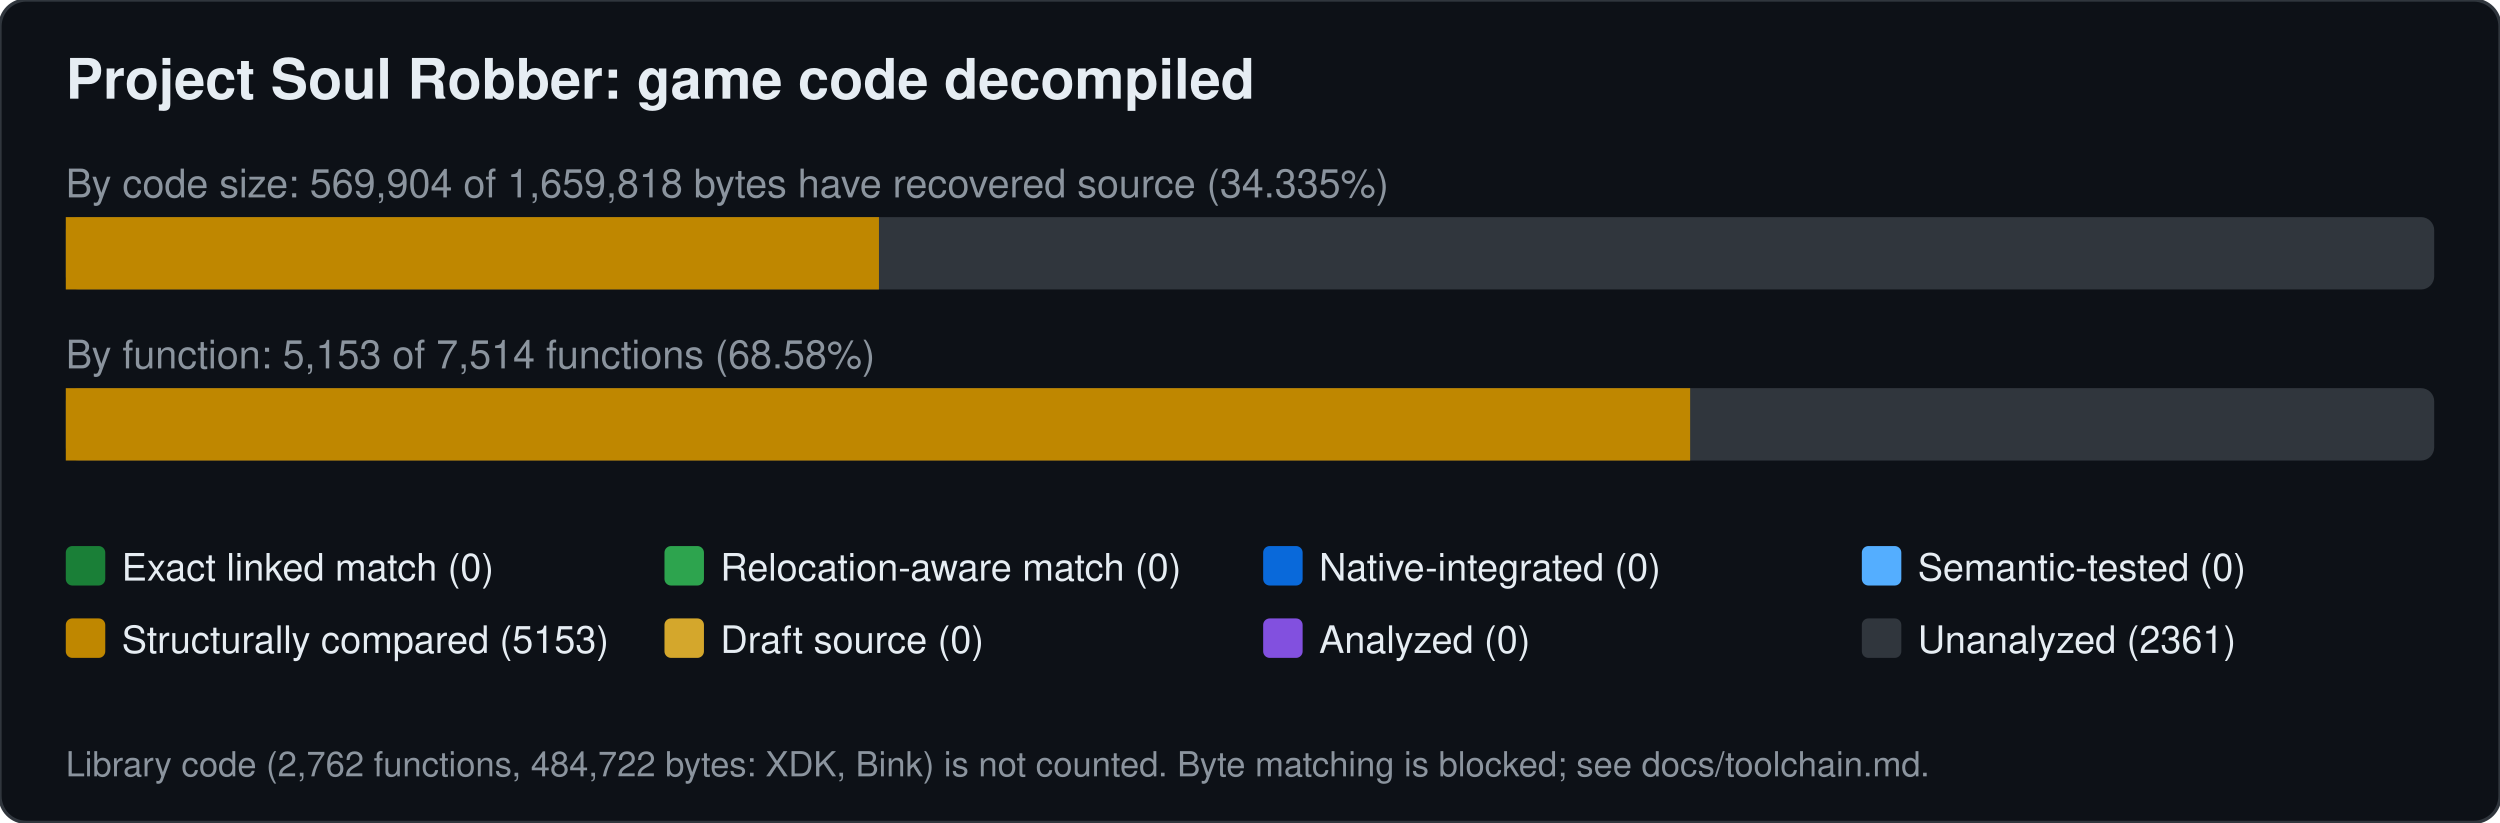
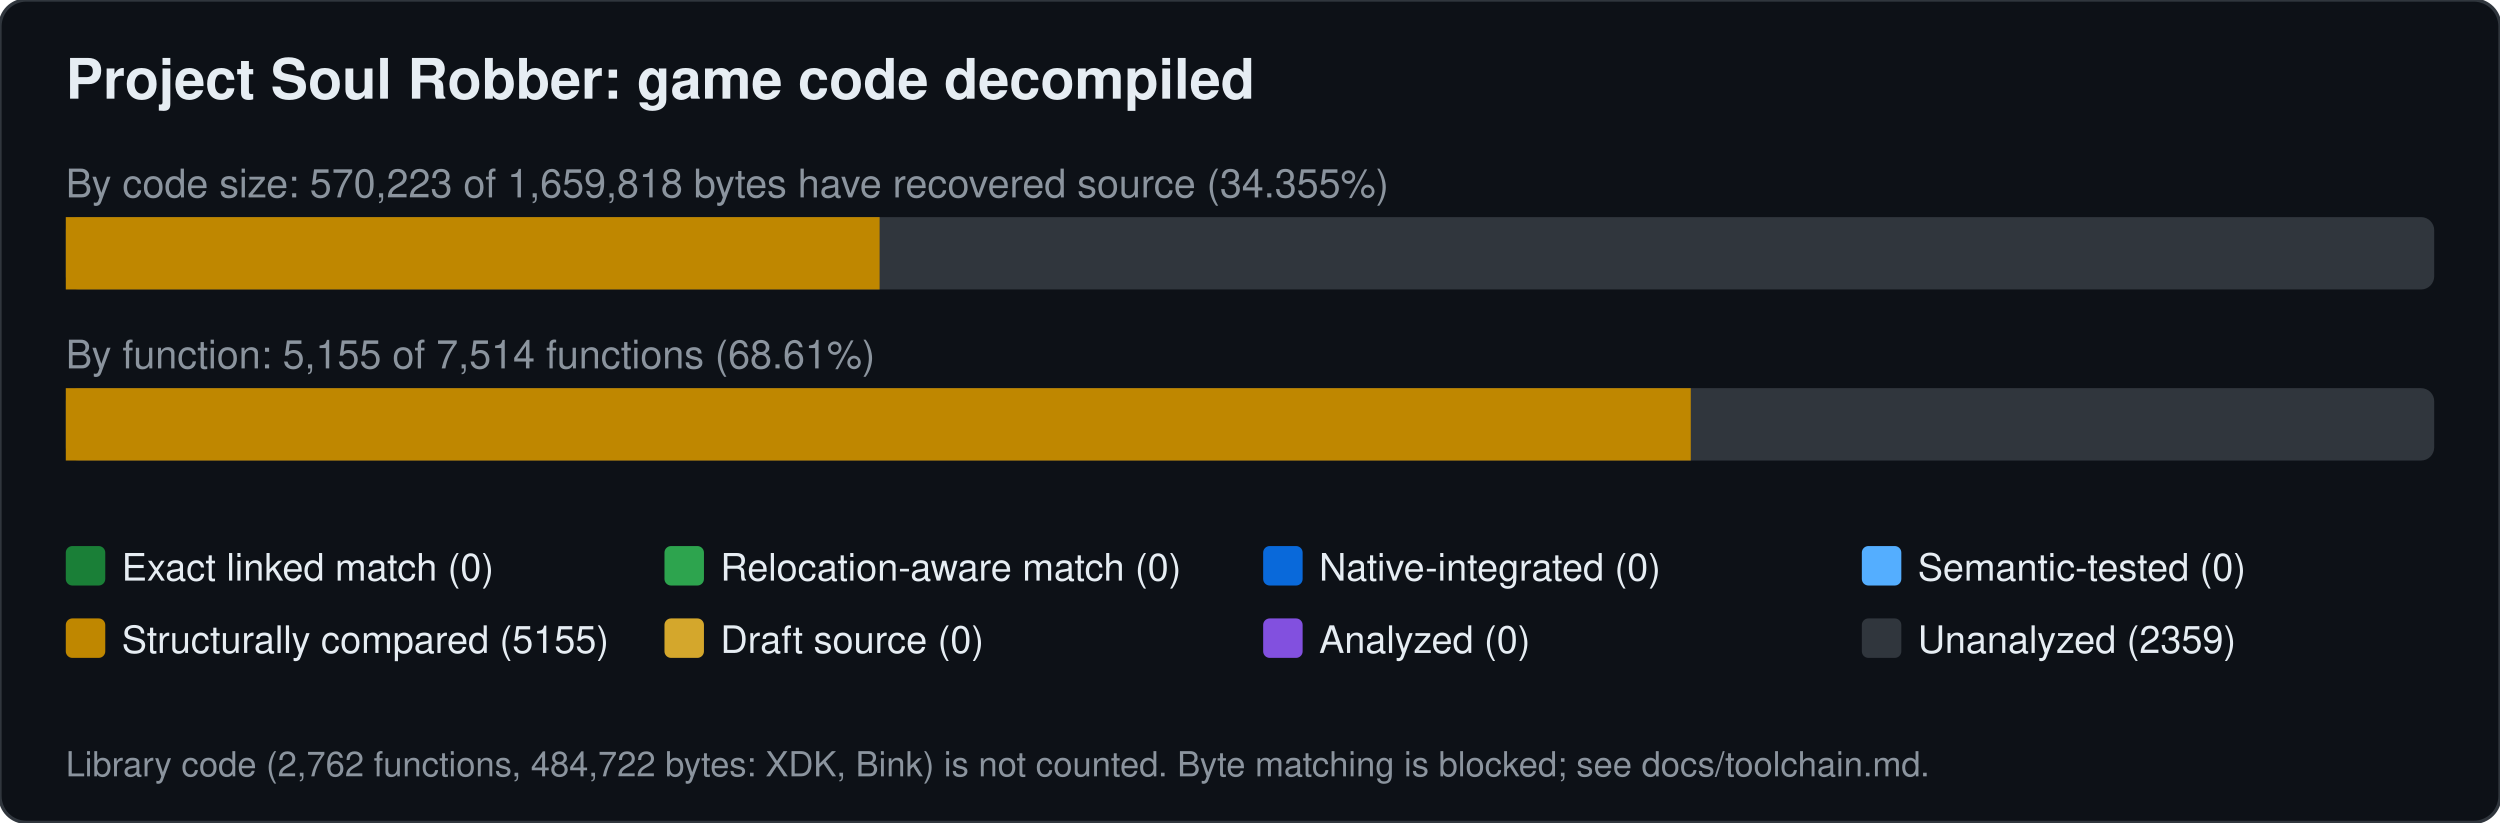
<svg xmlns="http://www.w3.org/2000/svg" width="760" height="250" viewBox="0 0 760 250" font-family="Segoe UI,Helvetica,Arial,sans-serif">
  <rect width="760" height="250" rx="8" fill="#0d1117" stroke="#30363d" />
  <text x="20" y="30" font-size="17" font-weight="600" fill="#e6edf3">Project Soul Robber: game code decompiled</text>
-   <text x="20" y="60" font-size="12" fill="#8b949e">By code size: 569,904 of 1,659,818 bytes have recovered source (34.335%)</text>
+   <text x="20" y="60" font-size="12" fill="#8b949e">By code size: 570,223 of 1,659,818 bytes have recovered source (34.355%)</text>
  <rect x="20" y="66" width="720" height="22" rx="4" fill="#30363d" />
-   <rect x="20.0" y="66" width="247.2" height="22" fill="#bf8700" />
-   <text x="20" y="112" font-size="12" fill="#8b949e">By function: 5,153 of 7,514 functions (68.58%)</text>
+   <rect x="20.0" y="66" width="247.4" height="22" fill="#bf8700" />
+   <text x="20" y="112" font-size="12" fill="#8b949e">By function: 5,155 of 7,514 functions (68.61%)</text>
  <rect x="20" y="118" width="720" height="22" rx="4" fill="#30363d" />
-   <rect x="20.0" y="118" width="493.8" height="22" fill="#bf8700" />
+   <rect x="20.0" y="118" width="494.0" height="22" fill="#bf8700" />
  <rect x="20" y="166" width="12" height="12" rx="2" fill="#1a7f37" />
  <text x="37" y="176.5" font-size="11.5" fill="#e6edf3">Exact linked match (0)</text>
  <rect x="202" y="166" width="12" height="12" rx="2" fill="#2da44e" />
  <text x="219" y="176.5" font-size="11.5" fill="#e6edf3">Relocation-aware match (0)</text>
  <rect x="384" y="166" width="12" height="12" rx="2" fill="#0969da" />
  <text x="401" y="176.5" font-size="11.5" fill="#e6edf3">Native-integrated (0)</text>
  <rect x="566" y="166" width="12" height="12" rx="2" fill="#54aeff" />
  <text x="583" y="176.5" font-size="11.5" fill="#e6edf3">Semantic-tested (0)</text>
  <rect x="20" y="188" width="12" height="12" rx="2" fill="#bf8700" />
-   <text x="37" y="198.5" font-size="11.5" fill="#e6edf3">Structurally compared (5153)</text>
+   <text x="37" y="198.5" font-size="11.5" fill="#e6edf3">Structurally compared (5155)</text>
  <rect x="202" y="188" width="12" height="12" rx="2" fill="#d4a72c" />
  <text x="219" y="198.5" font-size="11.5" fill="#e6edf3">Draft source (0)</text>
  <rect x="384" y="188" width="12" height="12" rx="2" fill="#8250df" />
  <text x="401" y="198.5" font-size="11.5" fill="#e6edf3">Analyzed (0)</text>
  <rect x="566" y="188" width="12" height="12" rx="2" fill="#30363d" />
-   <text x="583" y="198.5" font-size="11.5" fill="#e6edf3">Unanalyzed (2361)</text>
+   <text x="583" y="198.5" font-size="11.5" fill="#e6edf3">Unanalyzed (2359)</text>
  <text x="20" y="236" font-size="10.5" fill="#8b949e">Library code (2,762 functions, 484,722 bytes: XDK, Bink) is not counted. Byte matching is blocked; see docs/toolchain.md.</text>
</svg>
